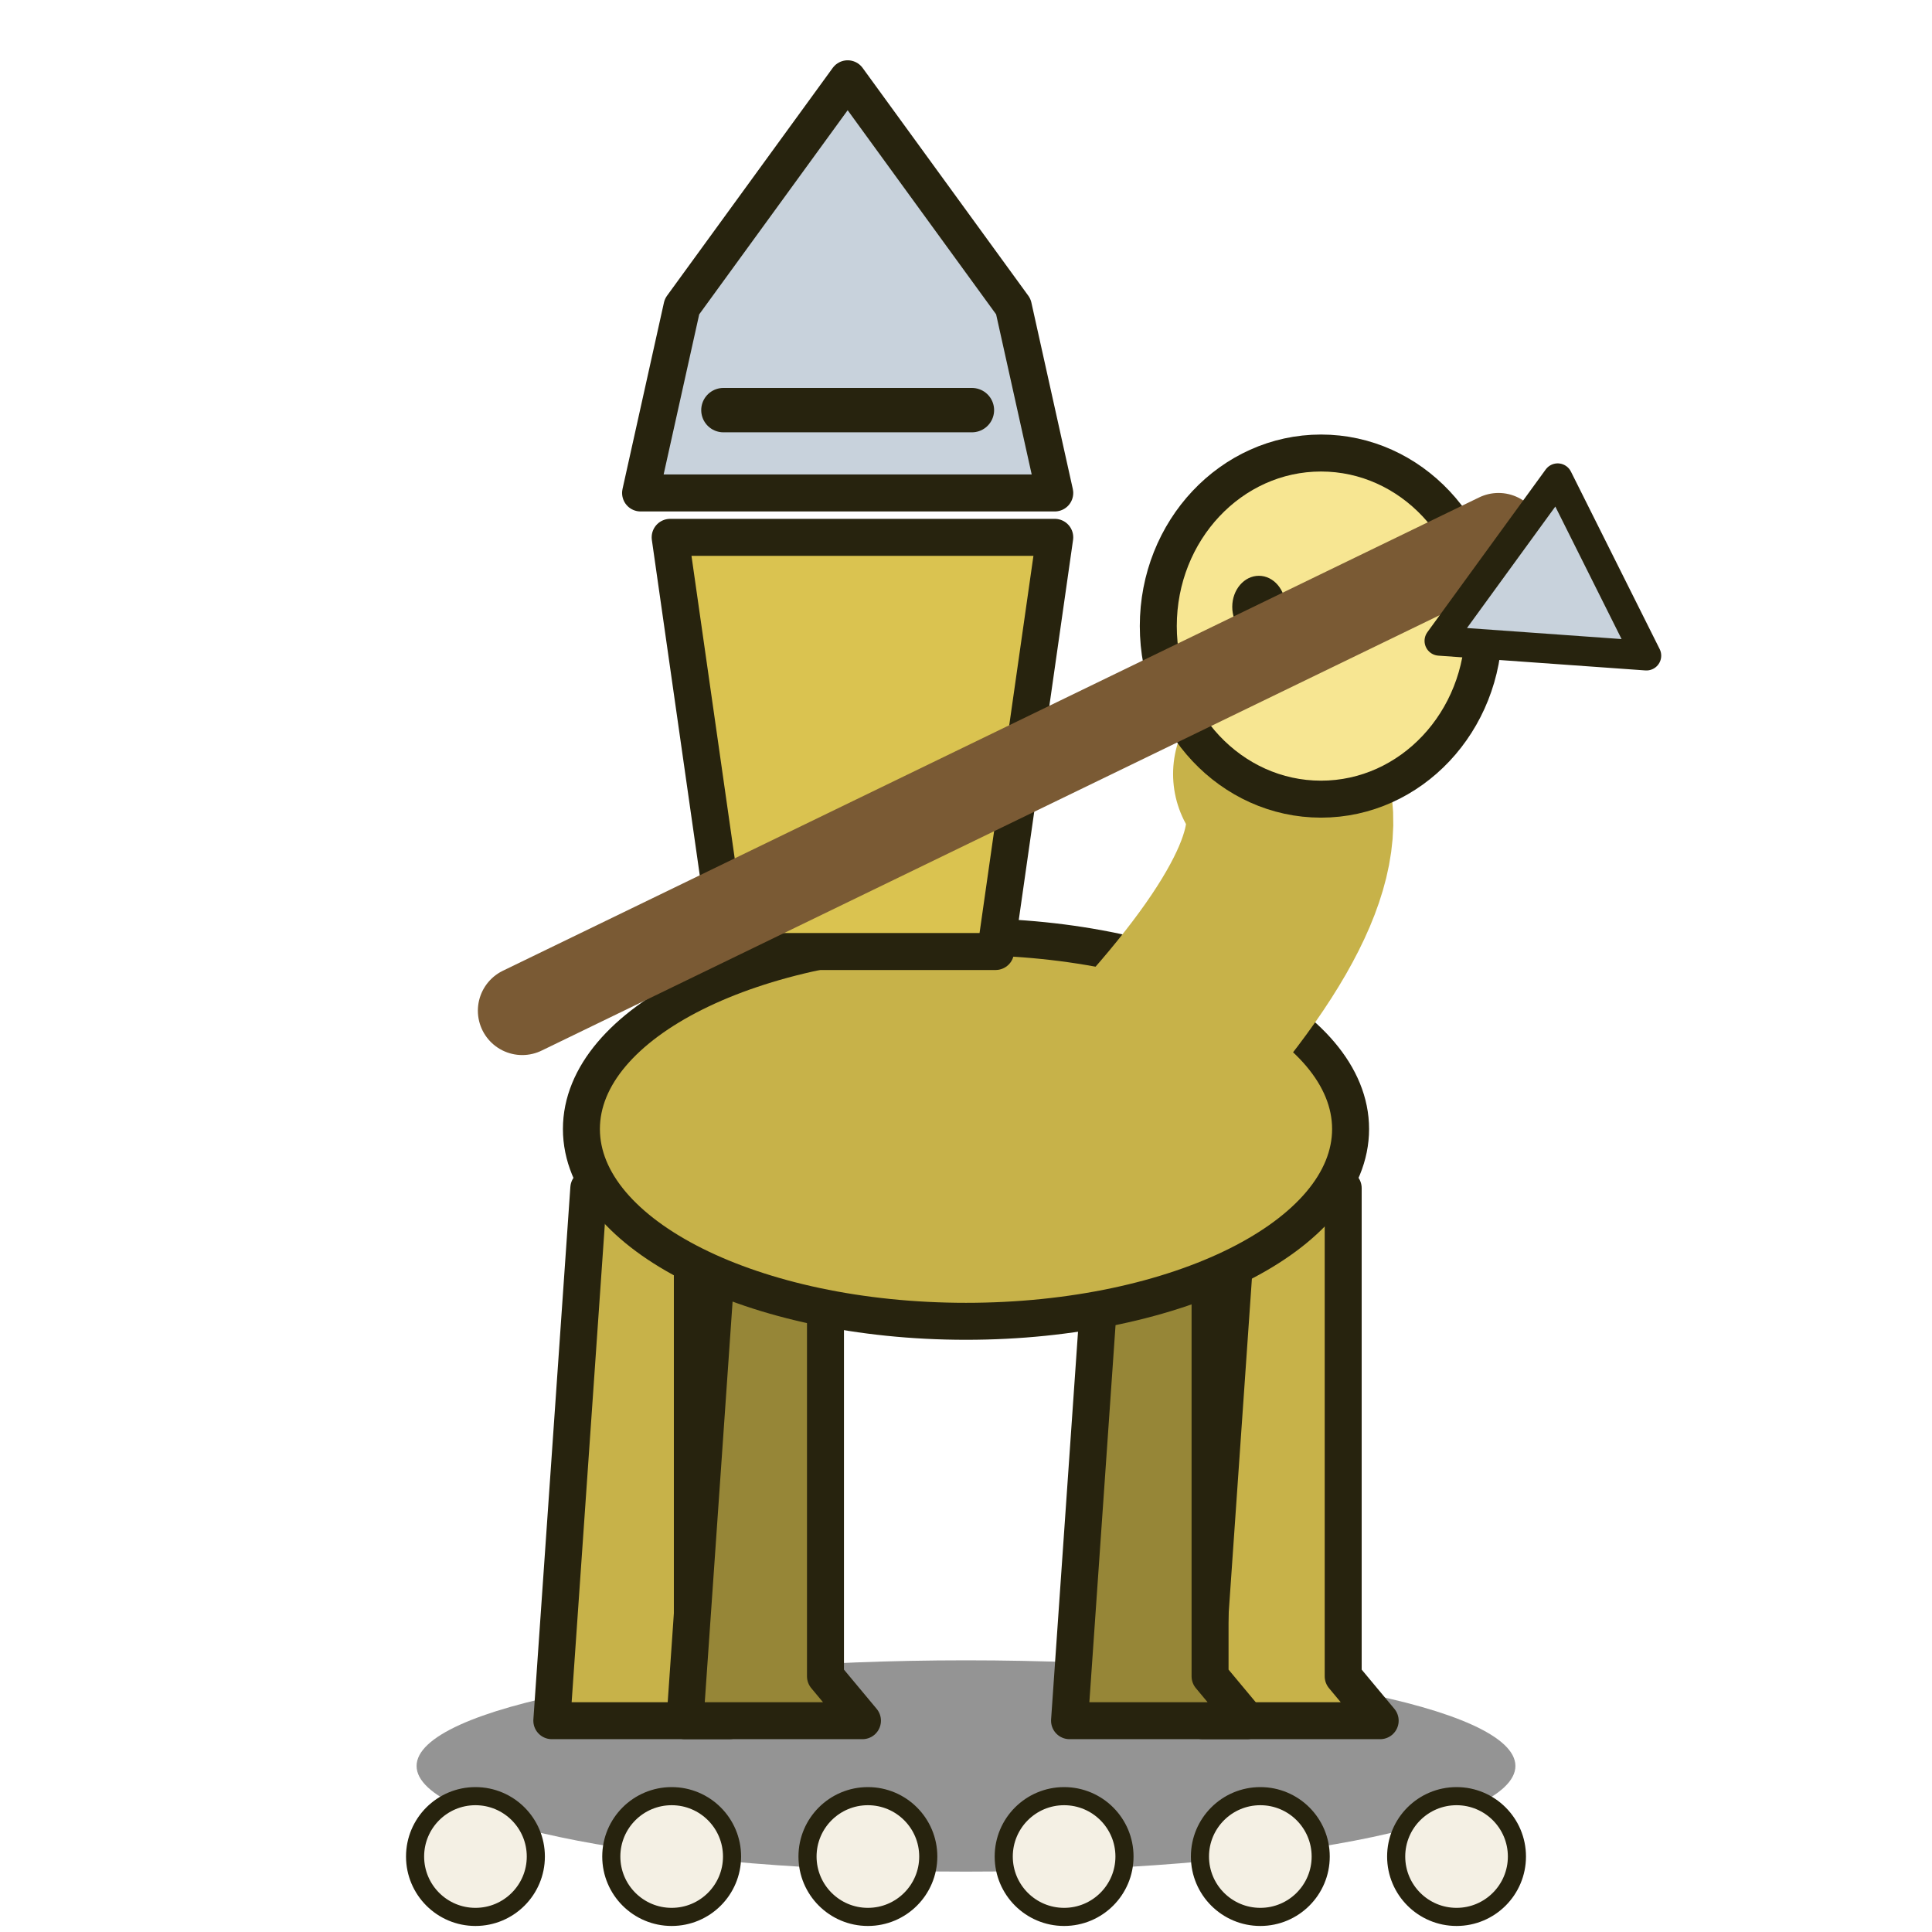
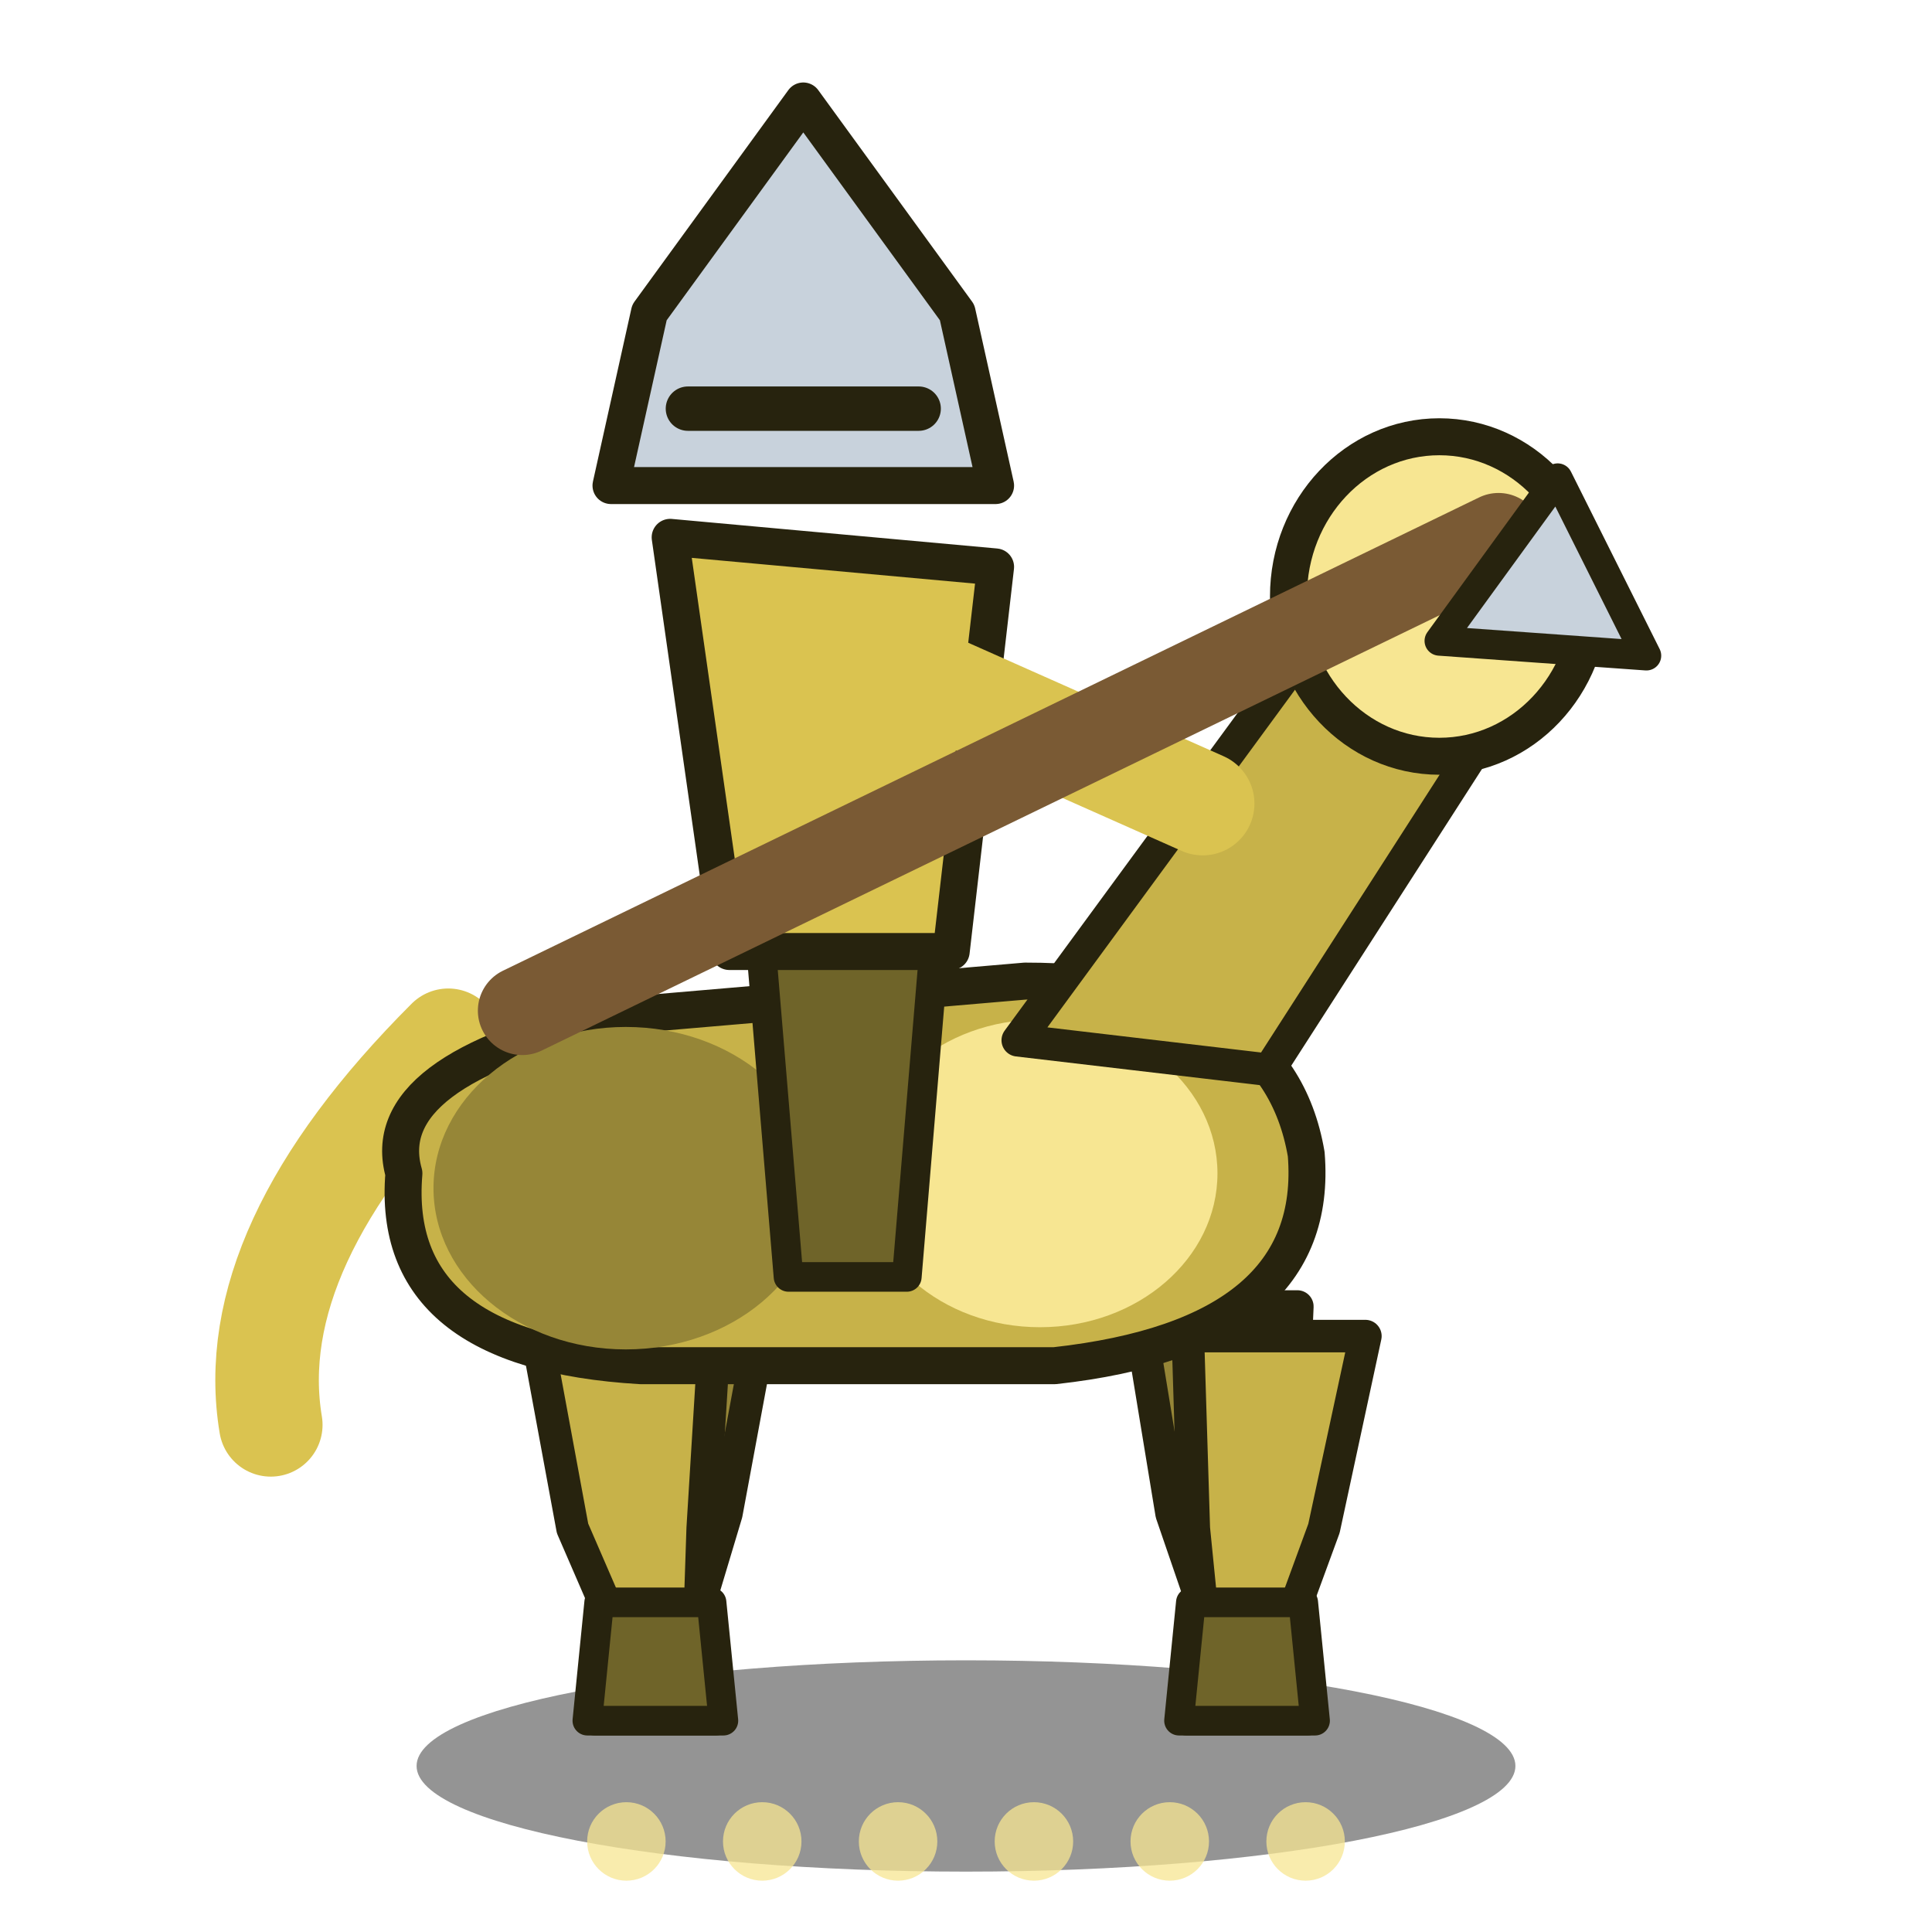
<svg xmlns="http://www.w3.org/2000/svg" viewBox="0 0 128 128" width="128" height="128">
  <ellipse cx="64.0" cy="117.0" rx="36.4" ry="7" fill="#000" opacity="0.42" />
  <g transform="translate(64.0,114.0) scale(0.98) translate(-64.0,-114.0)">
-     <polygon points="38.5,78.0 45.5,78.0 45.5,111.0 48.0,114.0 36.0,114.0" fill="#c7b249" stroke="#27230e" stroke-width="2.5" stroke-linejoin="round" />
-     <polygon points="82.5,78.0 89.5,78.0 89.5,111.0 92.0,114.0 80.0,114.0" fill="#c7b249" stroke="#27230e" stroke-width="2.5" stroke-linejoin="round" />
-     <polygon points="47.5,78.0 54.5,78.0 54.5,111.0 57.0,114.0 45.0,114.0" fill="#968637" stroke="#27230e" stroke-width="2.5" stroke-linejoin="round" />
-     <polygon points="73.5,78.0 80.5,78.0 80.5,111.0 83.0,114.0 71.0,114.0" fill="#968637" stroke="#27230e" stroke-width="2.5" stroke-linejoin="round" />
-     <ellipse cx="64.0" cy="74.0" rx="26.0" ry="13.0" fill="#c7b249" stroke="#27230e" stroke-width="2.5" />
-     <path d="M 77.0 68.8 Q 88.7 55.8 85.0 50.0" fill="none" stroke="#c7b249" stroke-width="14.0" stroke-linecap="round" stroke-linejoin="round" />
-     <polygon points="44.0,34.0 70.0,34.0 66.0,62.0 48.0,62.0" fill="#dac350" stroke="#27230e" stroke-width="2.5" stroke-linejoin="round" />
-     <ellipse cx="88.0" cy="40.0" rx="11.0" ry="11.7" fill="#f7e692" stroke="#27230e" stroke-width="2.5" />
-     <ellipse cx="83.8" cy="38.7" rx="1.8" ry="2.1" fill="#27230e" />
-     <ellipse cx="92.2" cy="38.7" rx="1.8" ry="2.1" fill="#27230e" />
-     <polygon points="42.0,31.0 44.8,18.4 56.0,3.0 67.2,18.4 70.0,31.0" fill="#c8d2dc" stroke="#27230e" stroke-width="2.5" stroke-linejoin="round" />
-     <path d="M 47.6 25.4 L 64.4 25.4" fill="none" stroke="#27230e" stroke-width="3.0" stroke-linecap="round" stroke-linejoin="round" />
+     <polygon points="39.6,86.0 50.4,86.0 47.8,100.0 45.7,107.0 40.3,107.0 39.9,100.0" fill="#968637" stroke="#27230e" stroke-width="2.2" stroke-linejoin="round" />
+     <polygon points="39.6,106.0 46.4,106.0 47.1,114.0 38.9,114.0" fill="#6f6429" stroke="#27230e" stroke-width="2.0" stroke-linejoin="round" />
+     <polygon points="75.6,86.0 86.4,86.0 85.8,100.0 85.7,107.0 80.3,107.0 77.9,100.0" fill="#968637" stroke="#27230e" stroke-width="2.2" stroke-linejoin="round" />
+     <polygon points="79.6,106.0 86.4,106.0 87.1,114.0 78.9,114.0" fill="#6f6429" stroke="#27230e" stroke-width="2.0" stroke-linejoin="round" />
+     <polygon points="35.0,88.0 47.0,88.0 46.2,101.0 46.0,107.0 40.0,107.0 37.4,101.0" fill="#c7b249" stroke="#27230e" stroke-width="2.2" stroke-linejoin="round" />
+     <polygon points="39.2,106.0 46.8,106.0 47.6,114.0 38.4,114.0" fill="#6f6429" stroke="#27230e" stroke-width="2.0" stroke-linejoin="round" />
+     <polygon points="79.0,88.0 91.0,88.0 88.2,101.0 86.0,107.0 80.0,107.0 79.4,101.0" fill="#c7b249" stroke="#27230e" stroke-width="2.2" stroke-linejoin="round" />
+     <polygon points="79.2,106.0 86.8,106.0 87.6,114.0 78.4,114.0" fill="#6f6429" stroke="#27230e" stroke-width="2.0" stroke-linejoin="round" />
+     <path d="M 29.0 68.0 q -14.0 14 -12.0 26" fill="none" stroke="#dac350" stroke-width="7.0" stroke-linecap="round" stroke-linejoin="round" />
+     <path d="M 26.0 77.0 Q 24.0 70.0 40.0 66.4 L 68.0 64.0 Q 85.0 64.0 87.0 75.7 Q 88.0 88.0 70.0 90.0 L 42.0 90.0 Q 25.0 89.0 26.0 77.0 Z" fill="#c7b249" stroke="#27230e" stroke-width="2.5" stroke-linejoin="round" stroke-linecap="round" />
+     <ellipse cx="41.0" cy="78.0" rx="13.0" ry="10.9" fill="#968637" />
+     <ellipse cx="69.0" cy="77.0" rx="12.0" ry="10.4" fill="#f7e692" />
+     <polygon points="67.5,68.0 84.5,70.0 102.5,42.0 89.5,38.0" fill="#c7b249" stroke="#27230e" stroke-width="2.2" stroke-linejoin="round" />
+     <polygon points="50.0,60.0 62.0,60.0 60.0,84.0 52.0,84.0" fill="#6f6429" stroke="#27230e" stroke-width="2.0" stroke-linejoin="round" />
+     <polygon points="44.0,34.0 66.0,36.0 63.0,62.0 48.0,62.0" fill="#dac350" stroke="#27230e" stroke-width="2.5" stroke-linejoin="round" />
+     <path d="M 62.0 44 L 80.0 52" fill="none" stroke="#dac350" stroke-width="7.0" stroke-linecap="round" stroke-linejoin="round" />
+     <ellipse cx="96.0" cy="38.0" rx="10.2" ry="10.8" fill="#f7e692" stroke="#27230e" stroke-width="2.5" />
+     <ellipse cx="92.2" cy="36.8" rx="1.7" ry="1.9" fill="#27230e" />
+     <ellipse cx="99.8" cy="36.8" rx="1.7" ry="1.9" fill="#27230e" />
+     <polygon points="40.0,30.5 42.6,18.8 53.0,4.5 63.4,18.8 66.0,30.5" fill="#c8d2dc" stroke="#27230e" stroke-width="2.5" stroke-linejoin="round" />
+     <path d="M 45.2 25.3 L 60.8 25.3" fill="none" stroke="#27230e" stroke-width="3.0" stroke-linecap="round" stroke-linejoin="round" />
    <path d="M 100 34 L 34 66" fill="none" stroke="#7a5a34" stroke-width="6.0" stroke-linecap="round" stroke-linejoin="round" />
    <polygon points="104.0,30.0 110.0,42.0 96.0,41.0" fill="#c8d2dc" stroke="#27230e" stroke-width="2.0" stroke-linejoin="round" />
  </g>
-   <circle cx="31.5" cy="123.0" r="4.0" fill="#f4f0e4" stroke="#27230e" stroke-width="1.2" />
-   <circle cx="44.5" cy="123.0" r="4.0" fill="#f4f0e4" stroke="#27230e" stroke-width="1.2" />
-   <circle cx="57.5" cy="123.0" r="4.0" fill="#f4f0e4" stroke="#27230e" stroke-width="1.2" />
-   <circle cx="70.5" cy="123.0" r="4.0" fill="#f4f0e4" stroke="#27230e" stroke-width="1.2" />
-   <circle cx="83.5" cy="123.0" r="4.0" fill="#f4f0e4" stroke="#27230e" stroke-width="1.2" />
-   <circle cx="96.5" cy="123.0" r="4.0" fill="#f4f0e4" stroke="#27230e" stroke-width="1.2" />
+   <circle cx="41.5" cy="122.0" r="2.6" fill="#f7e692" opacity="0.75" />
+   <circle cx="50.5" cy="122.0" r="2.6" fill="#f7e692" opacity="0.75" />
+   <circle cx="59.5" cy="122.0" r="2.6" fill="#f7e692" opacity="0.75" />
+   <circle cx="68.5" cy="122.0" r="2.6" fill="#f7e692" opacity="0.75" />
+   <circle cx="77.5" cy="122.0" r="2.6" fill="#f7e692" opacity="0.75" />
+   <circle cx="86.5" cy="122.0" r="2.6" fill="#f7e692" opacity="0.75" />
</svg>
